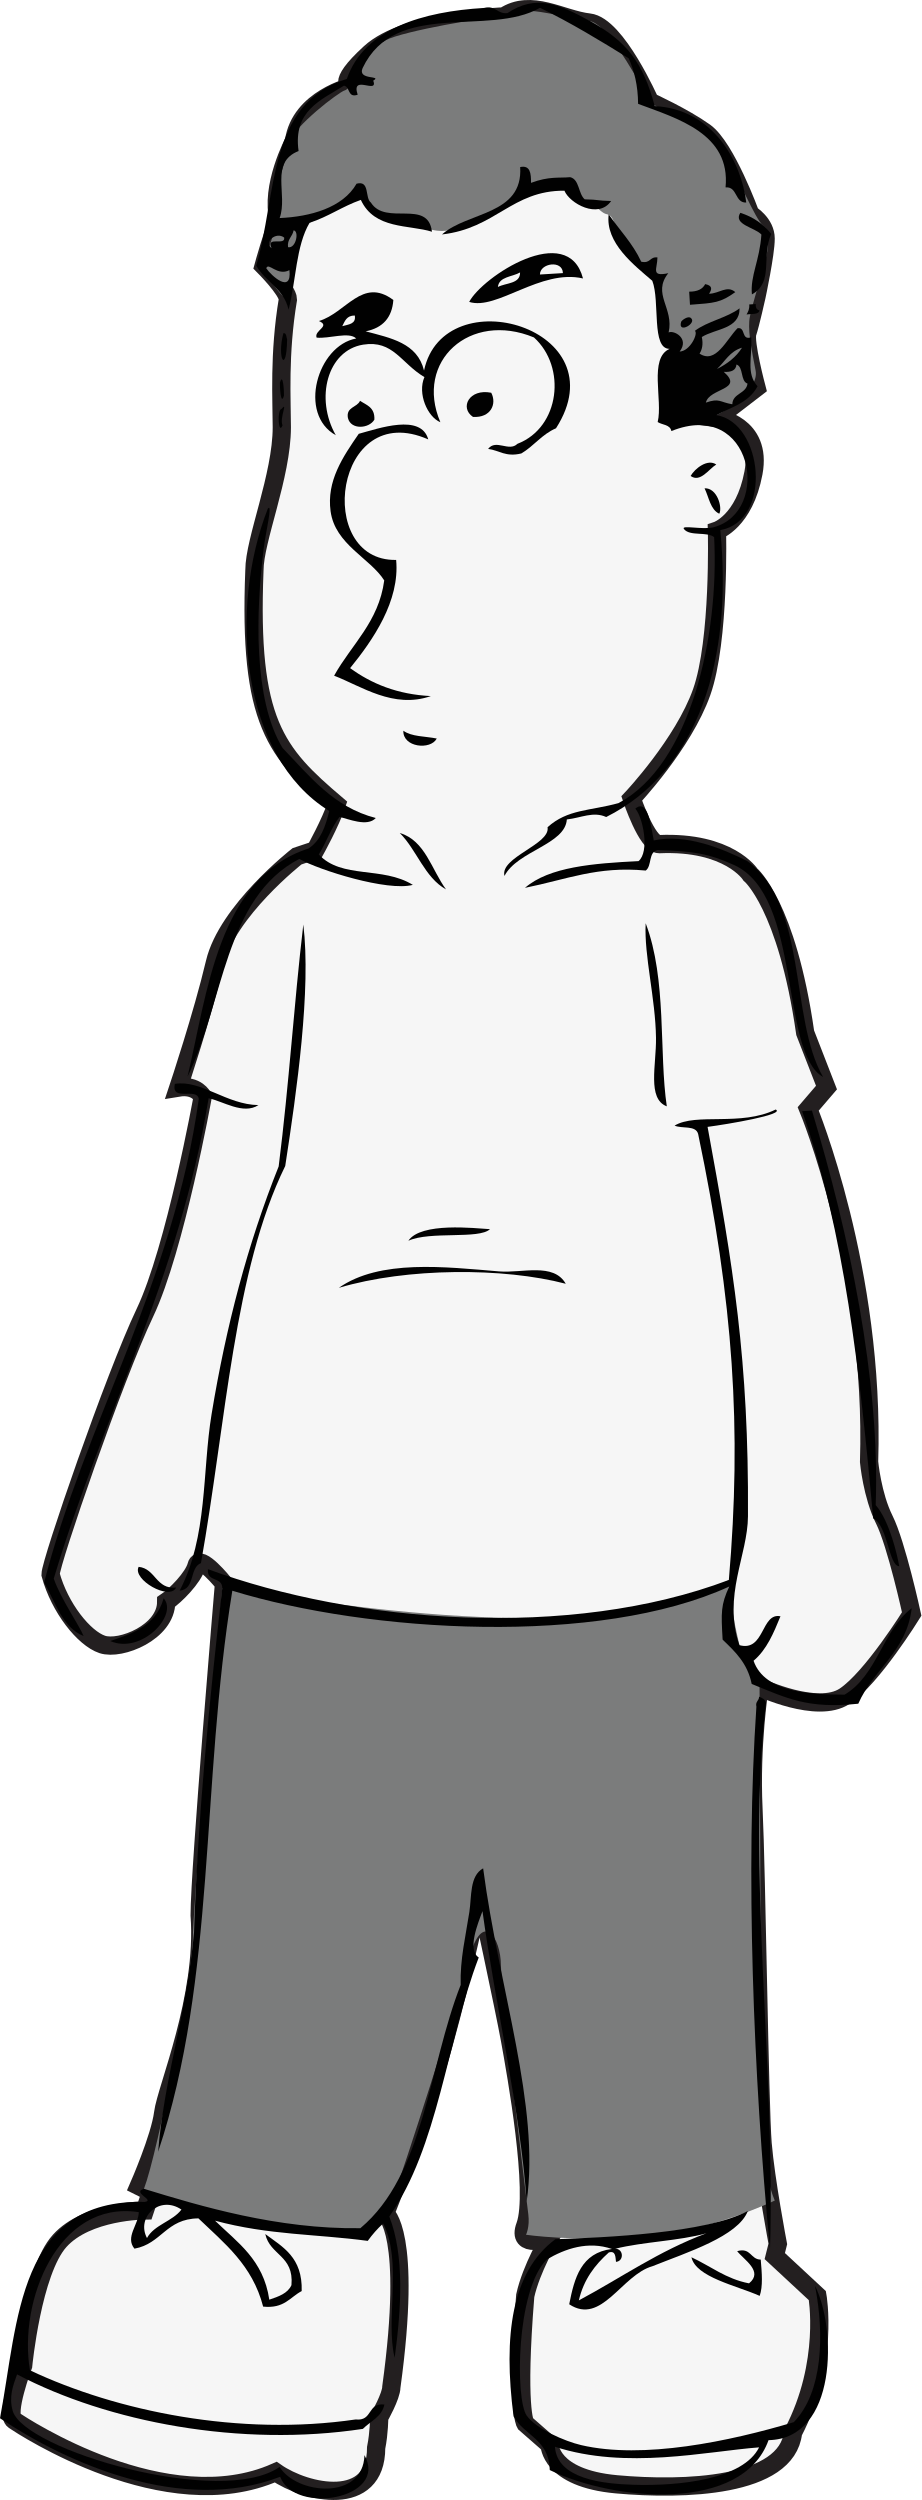
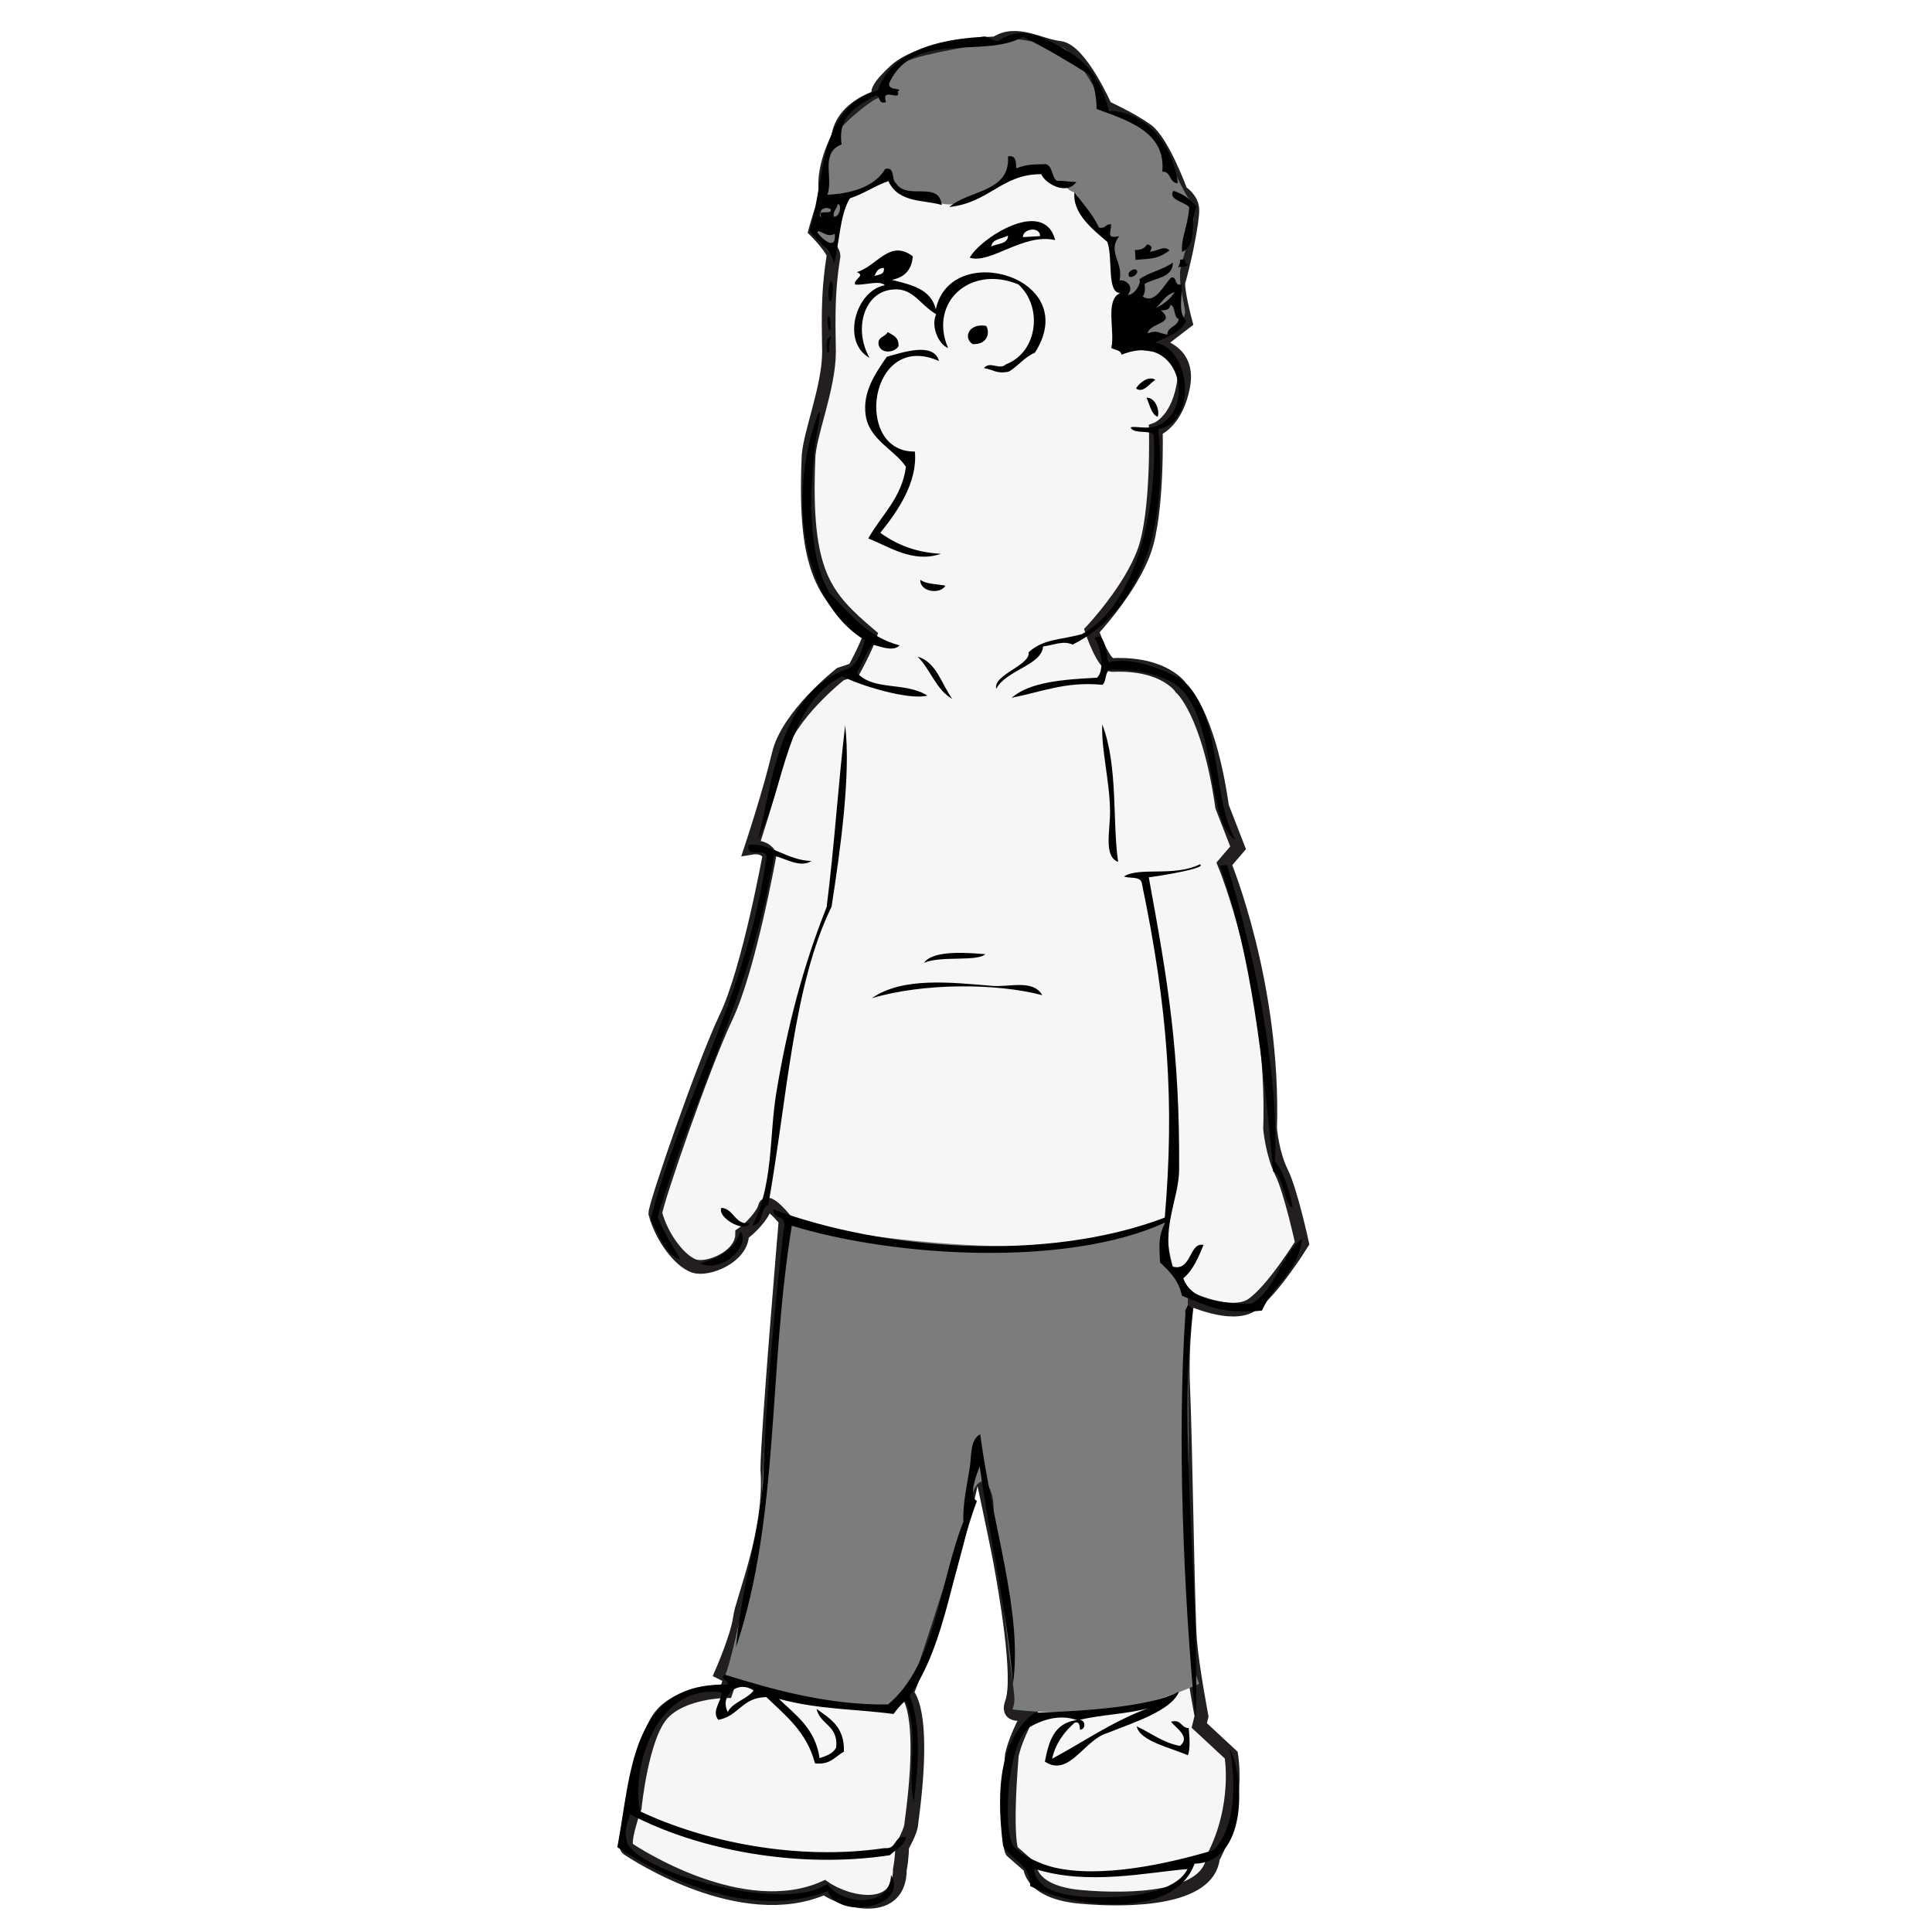
- <svg xmlns="http://www.w3.org/2000/svg" version="1.1" id="Layer_1" x="0px" y="0px" width="100.931px" height="273.852px" viewBox="0 0 100.931 273.852" enable-background="new 0 0 100.931 273.852" xml:space="preserve">
+ <svg xmlns="http://www.w3.org/2000/svg" version="1.1" id="Layer_1" x="0px" y="0px" width="281.777px" height="281.777px" viewBox="-90.038 -4.517 281.777 281.777" enable-background="new -90.038 -4.517 281.777 281.777" xml:space="preserve">
  <g>
-     <path fill="#F6F6F6" stroke="#231F20" stroke-width="2" stroke-miterlimit="10" d="M32.204,15.464c0,0-2.667,5-1.667,8.667   c-0.667,1.333-1.667,5-1.667,5s2.667,2.667,2.667,3.667c-1,6-0.667,11-0.667,14c0,5.333-3,12.334-3,15.667   c-0.667,16.667,2.333,20,9,25.667c-0.667,2-2.333,5-2.333,5l-2,0.667c0,0-7.667,6-9,11.667s-4,13.667-4,13.667   c2-0.333,2.667,1,2.667,1s-3,16.667-6.333,23.667S5.538,171.134,5.538,172.467c1,3.667,3.667,7,5.667,7.667s7-1.333,7-4.667   c1-0.667,3-2.667,3.333-4s3,2,3,2s-2.667,31.333-2.667,36.333c0.667,9-3.667,19.001-4,21.666c-0.333,2.666-2.667,8-2.667,8   l1.333,0.666l-0.667,2c0,0-6.333,0.002-9.333,3.334c-3,3.334-4,13.666-4,13.666s-2,5.334-1,6c1,0.668,16.667,11,28.667,5.668   c3.333,2.332,11,3.998,11-2.668c0.333-1.665,0.333-3.332,0.333-3.332s1.333-2.334,1.333-3.334c2.333-17-0.667-19-0.667-19   s4-10.001,6.333-18.334c2.333-8.332,4-16.666,4-16.666s2.667,12.334,3.333,16s3,16.666,1.667,20.334   c-1,2.666,2.667,1.332,2.667,1.332s-2,3.335-2.667,6.335c-1,12.333,0,14,0,14l2.667,2.333c0,0,0,3.666,7.333,4.333   s18.667,0.334,19.333-5.666c4-7.667,2.667-15,2.667-15l-4.667-4.334l0.333-1.333c0,0-1.334-7-1.667-11s-0.667-29.667-1-36.667   s0.667-13.333,0.667-13.333s6.333,3,9.333,1s7.333-9,7.333-9s-1.667-7.667-3-10.333s-1.667-6.333-1.667-6.333   c0.667-21-6.667-38.667-6.667-38.667l2-2.333l-2.333-6c-2-14-6-17.333-6-17.333s-2.333-3.667-10-3.333c-1.333,0-3-5-3-5   s5.667-6,7.667-11.667s1.667-17.667,1.667-17.667s3-1,4-6.333s-4-6-4-6l4.333-3.333c0,0-1.333-5-1-6s1-4,1-4s1-4.666,1-6.333   s-1.667-2.667-1.667-2.667s-2.667-7.333-5-9s-6-3.333-6-3.333s-3.667-8.333-6.667-8.667s-6.333-2.667-9.333-0.667   c0,0-10.667,0.333-14.667,4s-2,3.667-2,3.667S32.871,10.798,32.204,15.464z" />
-     <path fill="#7B7C7C" d="M28.271,28.697c0,0,2.133,3.3,2.7,3.7c0.567,0.4,0.9-1,1-1.7s0.58-5.58,1.94-6.29s5.46-2.71,5.96-2.91   c0.7,1.1,1,2.4,4.8,2.6c2.3,1.2,3.601,1.5,5.4,0.9c1.799-0.6,6.1-2.6,6.9-3.6s4.5-1.3,5.3-0.8c0.8,0.5,1.3,1.6,2.1,1.7   c0.8,0.1,1.101,0.6,1.7,1s0.8-0.2,1.4,1.6c0.6,1.8,3.4,4.6,4,4.9c0.6,0.3,0.9,1.5,0.9,2.4s0,2.3,0.3,3.4   c0.3,1.1,0.563,1.933,0.682,2.617c0.119,0.684-0.281,1.583-0.281,2.583s0.1,4.1,0.1,4.1l3.9,0.1c0,0,0.433,0.951,1.417,0.476   s4.683-2.775,4.283-4.875c-0.4-2.1-0.799-3.9-0.7-5.4s2-6.7,2-8s0.4-1.7-0.5-2.5s-2.7-5.3-3.8-6.9c-1.1-1.6-1.299-3.2-3.2-4   c-1.901-0.8-5.033-2.133-5.367-2.667c-0.334-0.534-4.367-8.389-6.55-8.811s-5.583-1.123-6.583-1.123s-1.133,0.6-2.867,0.6   s-11.034,1.6-12.934,2.6c-1.9,1-3.2,2.299-3.5,3.1c-0.3,0.801-0.3,2.201-1,2.4c-0.7,0.199-5.6,4-5.9,5.5c-0.3,1.5-1.8,5.1-1.6,6.4   c0.2,1.3-0.399,5.1-1.2,6C28.27,28.697,28.271,28.697,28.271,28.697z" />
-     <path fill="#7B7C7C" d="M24.347,173.956c14.523,2.091,41.958,6.636,55.491-0.886c0.533,4.978,0.788,5.308,1.16,7.143   c0.372,1.835,2.206,4.585,2.206,4.585s0.167,40.999,0.167,46.999s1.5,9.25,1.5,9.25s-7.25,3.5-14.75,4s-12.5-0.25-12.5-0.25   s0.427-0.858,0.25-2.25c-0.177-1.391-3-24.25-3-27.25s-2-6.25-3.5-0.75s-7.101,22.981-8.25,26c-1.149,3.02-4,4.5-5.75,4.5   s-18.203-2.561-21.602-5.279c1.553-4.063,5.352-23.721,5.352-27.221s2-26.499,2.5-30.749   C24.121,177.548,24.347,173.956,24.347,173.956z" />
+     <path fill="#F6F6F6" stroke="#231F20" stroke-width="2" stroke-miterlimit="10" d="M32.204,15.464c0,0-2.667,5-1.667,8.667   c-0.667,1.333-1.667,5-1.667,5s2.667,2.667,2.667,3.667c-1,6-0.667,11-0.667,14c0,5.333-3,12.334-3,15.667   c-0.667,16.667,2.333,20,9,25.667c-0.667,2-2.333,5-2.333,5l-2,0.667c0,0-7.667,6-9,11.667s-4,13.667-4,13.667   c2-0.333,2.667,1,2.667,1s-3,16.667-6.333,23.667S5.538,171.134,5.538,172.467c1,3.667,3.667,7,5.667,7.667s7-1.333,7-4.667   c1-0.667,3-2.667,3.333-4s3,2,3,2S21.871,204.8,21.871,209.8c0.667,9-3.667,19.001-4,21.666c-0.333,2.666-2.667,8-2.667,8   l1.333,0.666l-0.667,2c0,0-6.333,0.002-9.333,3.334c-3,3.334-4,13.666-4,13.666s-2,5.334-1,6c1,0.668,16.667,11,28.667,5.668   c3.333,2.332,11,3.998,11-2.668c0.333-1.665,0.333-3.332,0.333-3.332s1.333-2.334,1.333-3.334c2.333-17-0.667-19-0.667-19   s4-10.001,6.333-18.334c2.333-8.332,4-16.666,4-16.666s2.667,12.334,3.333,16s3,16.666,1.667,20.334   c-1,2.666,2.667,1.332,2.667,1.332s-2,3.335-2.667,6.335c-1,12.333,0,14,0,14l2.667,2.333c0,0,0,3.666,7.333,4.333   s18.667,0.334,19.333-5.666c4-7.667,2.667-15,2.667-15l-4.667-4.334l0.333-1.333c0,0-1.334-7-1.667-11s-0.667-29.667-1-36.667   s0.667-13.333,0.667-13.333s6.333,3,9.333,1s7.333-9,7.333-9s-1.667-7.667-3-10.333s-1.667-6.333-1.667-6.333   c0.667-21-6.667-38.667-6.667-38.667l2-2.333l-2.333-6c-2-14-6-17.333-6-17.333s-2.333-3.667-10-3.333c-1.333,0-3-5-3-5   s5.667-6,7.667-11.667s1.667-17.667,1.667-17.667s3-1,4-6.333s-4-6-4-6l4.333-3.333c0,0-1.333-5-1-6s1-4,1-4s1-4.666,1-6.333   s-1.667-2.667-1.667-2.667s-2.667-7.333-5-9s-6-3.333-6-3.333s-3.667-8.333-6.667-8.667s-6.333-2.667-9.333-0.667   c0,0-10.667,0.333-14.667,4s-2,3.667-2,3.667S32.871,10.798,32.204,15.464z" />
+     <path fill="#7B7C7C" d="M28.271,28.698c0,0,2.133,3.3,2.7,3.699c0.566,0.4,0.899-1,1-1.699c0.1-0.7,0.579-5.58,1.939-6.29   s5.46-2.71,5.96-2.91c0.7,1.1,1,2.399,4.8,2.6c2.301,1.2,3.602,1.5,5.4,0.9c1.799-0.601,6.1-2.601,6.9-3.601c0.8-1,4.5-1.3,5.3-0.8   s1.3,1.601,2.1,1.7s1.102,0.6,1.7,1s0.8-0.2,1.4,1.6c0.6,1.801,3.399,4.601,4,4.9c0.6,0.3,0.899,1.5,0.899,2.4   c0,0.899,0,2.3,0.3,3.399c0.301,1.101,0.563,1.934,0.683,2.617s-0.281,1.583-0.281,2.583s0.1,4.1,0.1,4.1l3.9,0.101   c0,0,0.433,0.951,1.417,0.476c0.984-0.475,4.683-2.774,4.283-4.875c-0.4-2.1-0.799-3.899-0.7-5.399s2-6.7,2-8   c0-1.301,0.4-1.7-0.5-2.5c-0.9-0.801-2.7-5.301-3.8-6.9c-1.101-1.6-1.299-3.2-3.2-4s-5.033-2.133-5.367-2.667   s-4.367-8.389-6.55-8.812c-2.183-0.422-5.583-1.122-6.583-1.122s-1.133,0.6-2.867,0.6c-1.733,0-11.034,1.6-12.934,2.6   c-1.9,1-3.2,2.299-3.5,3.101c-0.3,0.801-0.3,2.201-1,2.399c-0.7,0.199-5.601,4-5.9,5.5s-1.8,5.101-1.6,6.4s-0.399,5.1-1.2,6   S28.271,28.698,28.271,28.698z" />
+     <path fill="#7B7C7C" d="M24.347,173.956c14.522,2.091,41.958,6.636,55.49-0.887c0.533,4.979,0.788,5.309,1.16,7.144   s2.206,4.585,2.206,4.585s0.167,40.999,0.167,46.999s1.5,9.25,1.5,9.25s-7.25,3.5-14.75,4s-12.5-0.25-12.5-0.25   s0.427-0.858,0.25-2.25c-0.177-1.391-3-24.25-3-27.25s-2-6.25-3.5-0.75s-7.101,22.98-8.25,26c-1.148,3.02-4,4.5-5.75,4.5   s-18.203-2.562-21.602-5.279c1.553-4.063,5.352-23.721,5.352-27.221s2-26.499,2.5-30.749S24.347,173.956,24.347,173.956z" />
    <g>
      <g>
-         <path fill="#010101" d="M56.98,18.301c1.112-0.233,1.195,0.697,1.188,1.73c1.98-0.74,3.049-0.508,4.29-0.624     c1.027,0.248,0.879,1.824,1.592,2.427c1.689,0.037,1.208,0.145,2.896,0.183c-1.403,2.029-4.553,0.259-5.119-1.128     c-5.761-0.03-7.494,4.122-13.411,4.792C51.219,23.174,57.315,23.58,56.98,18.301z" />
-         <path fill="#010101" d="M81.093,23.312c1.415,0.45,2.533,1.234,3.389,2.316c-1.13,2.527,0.328,5.258-2.118,6.622     c-0.195-2.042,0.845-3.682,1.04-6.556C82.693,24.91,80.279,24.607,81.093,23.312z" />
-         <path fill="#010101" d="M63.862,30.502c-4.642-1.076-9.445,3.54-12.466,2.569C52.82,30.325,62.214,24.155,63.862,30.502z      M59.146,30.07c0.838-0.051,1.677-0.103,2.515-0.154C61.634,28.451,59.138,28.817,59.146,30.07z M54.541,31.436     c0.878-0.469,2.455-0.322,2.427-1.592C56.121,30.34,54.655,30.289,54.541,31.436z" />
-         <path fill="#010101" d="M77.245,31.121c0.759,0.155,0.796,0.514,0.425,1.056c1.113-0.01,1.979-0.974,2.875-0.177     c-1.645,1.168-2.229,1.183-4.964,1.387c-0.029-0.479-0.059-0.958-0.088-1.438C76.388,31.95,76.972,31.674,77.245,31.121z" />
+         <path fill="#010101" d="M56.98,18.301c1.111-0.233,1.194,0.697,1.188,1.73c1.98-0.74,3.049-0.509,4.29-0.624     c1.027,0.248,0.879,1.823,1.592,2.427c1.689,0.037,1.208,0.145,2.896,0.183c-1.403,2.029-4.553,0.259-5.119-1.128     c-5.761-0.03-7.494,4.122-13.411,4.792C51.219,23.174,57.315,23.58,56.98,18.301z" />
+         <path fill="#010101" d="M81.093,23.312c1.415,0.45,2.533,1.234,3.39,2.316c-1.13,2.527,0.328,5.258-2.118,6.622     c-0.195-2.042,0.845-3.683,1.04-6.557C82.693,24.91,80.279,24.607,81.093,23.312z" />
+         <path fill="#010101" d="M63.862,30.502c-4.642-1.076-9.445,3.54-12.466,2.568C52.82,30.325,62.214,24.156,63.862,30.502z      M59.146,30.07c0.838-0.051,1.677-0.103,2.515-0.153C61.634,28.451,59.138,28.817,59.146,30.07z M54.541,31.436     c0.878-0.469,2.455-0.321,2.427-1.592C56.121,30.34,54.655,30.289,54.541,31.436z" />
+         <path fill="#010101" d="M77.245,31.121c0.759,0.154,0.796,0.514,0.425,1.056c1.113-0.01,1.979-0.974,2.875-0.177     c-1.645,1.168-2.229,1.183-4.964,1.387c-0.028-0.479-0.059-0.958-0.088-1.438C76.388,31.95,76.972,31.674,77.245,31.121z" />
        <path fill="#010101" d="M30.958,35.048C31.135,33.757,30.587,37.76,30.958,35.048L30.958,35.048z" />
-         <path fill="#010101" d="M31.047,36.486c0.35-0.012,0.306,0.422,0.404,0.696C31.396,41.083,30.288,39.293,31.047,36.486z" />
+         <path fill="#010101" d="M31.047,36.486c0.351-0.012,0.307,0.423,0.404,0.696C31.396,41.083,30.288,39.293,31.047,36.486z" />
        <path fill="#010101" d="M82.071,33.35c0.239-0.015,0.479-0.029,0.718-0.044c-0.033,0.421,0.119,0.634,0.403,0.697     c-0.081,0.494-0.881,0.353-1.415,0.447C81.95,34.149,82.117,33.843,82.071,33.35z" />
-         <path fill="#010101" d="M74.614,35.251c0.043-0.142,0.721-0.682,1.056-0.426C76.417,35.399,74.189,36.636,74.614,35.251z" />
-         <path fill="#010101" d="M30.659,41.92c0.342-1.188,0.466,0.939,0.448,1.415C30.765,44.523,30.641,42.396,30.659,41.92z" />
-         <path fill="#010101" d="M39.438,43.905c0.71,0.478,1.642,0.705,1.57,2.068c-0.584,0.99-2.577,1.141-2.896-0.183     C37.884,44.57,39.121,44.645,39.438,43.905z" />
-         <path fill="#010101" d="M53.81,43.021c0.636,1.215-0.032,2.769-2.001,2.648C50.321,44.665,51.39,42.539,53.81,43.021z" />
-         <path fill="#010101" d="M46.911,48.134c-10.286-4.551-12.524,13.374-3.517,13.201c0.423,4.513-2.56,8.792-5.042,11.852     c2.343,1.705,5.156,2.879,8.844,3.063c-4.099,1.43-7.634-1.098-10.597-2.234c1.898-3.418,4.884-5.875,5.49-10.437     c-1.553-2.452-5.38-3.924-5.876-7.574c-0.452-3.322,1.334-5.942,3.085-8.485C41.463,46.934,46.13,45.27,46.911,48.134z" />
-         <path fill="#010101" d="M78.46,50.884c-0.821,0.496-1.753,2.018-2.809,1.254C76.111,51.323,77.514,50.218,78.46,50.884z" />
-         <path fill="#010101" d="M77.177,53.488c1.372-0.069,1.985,2.086,1.614,2.787C77.821,55.833,77.659,54.48,77.177,53.488z" />
-         <path fill="#010101" d="M44.184,80.042c0.884,0.665,2.412,0.603,3.659,0.857C47.169,82.195,44.107,81.873,44.184,80.042z" />
-         <path fill="#010101" d="M69.595,88.579c1.414-1.197,1.736,2.122,2.018,3.482c3.501-0.769,7.518,0.892,10.237,2.256     c6.677,4.819,4.594,17.19,8.307,23.655c-4.76-2.724-2.284-19.766-9.722-23.208c-2.869-1.303-4.591-1.527-8.397-1.647     c-1.049,0.205-0.598,1.736-1.305,2.244c-5.3-0.501-8.654,0.977-13.229,1.895c2.649-2.301,7.472-2.681,12.443-2.929     C71.166,93.3,70.46,89.605,69.595,88.579z" />
-         <path fill="#010101" d="M43.791,91.247c2.787,0.819,3.475,4.012,5.068,6.181C46.509,96.115,45.658,93.106,43.791,91.247z" />
-         <path fill="#010101" d="M70.727,101.134c2.342,6.131,1.444,14.198,2.315,20.056c-2.17-0.823-1.141-4.525-1.183-7.502     C71.799,109.326,70.545,104.706,70.727,101.134z" />
-         <path fill="#010101" d="M28.309,121.053c-1.658,1.095-3.904-0.443-5.456-0.747c-3.207,19.705-11.643,34.785-16.964,52.62     c0.765,2.215,2.767,5.062,3.272,6.291c-2.337-0.944-3.081-3.689-4.329-5.865c4.455-17.368,14.186-32.979,16.942-52.979     c-0.209-1.3-3.037,0.36-2.625-1.642C22.002,118.246,24.809,121.004,28.309,121.053z" />
-         <path fill="#010101" d="M87.863,121.721c0.359-0.022,0.719-0.044,1.078-0.066c4.07,13.511,7.479,29.49,6.984,43.213     c1.531,1.747,2.392,5.604,2.576,6.695c-1.149,0.01-1.248-4.474-2.847-5.235C94.169,150.135,92.503,134.877,87.863,121.721z" />
-         <path fill="#010101" d="M53.671,134.643c-1.178,1.139-6.581,0.189-8.939,1.271C46.111,133.853,52.02,134.546,53.671,134.643z" />
-         <path fill="#010101" d="M61.974,140.625c-6.778-1.785-17.413-1.78-24.859,0.446c4.493-3.151,11.618-2.293,17.563-1.801     C57.187,139.479,60.631,138.273,61.974,140.625z" />
-         <path fill="#010101" d="M15.188,171.633c1.869,0.192,1.882,2.483,4.107,2.273C18.582,175.381,14.459,173.02,15.188,171.633z" />
-         <path fill="#010101" d="M17.924,175.072c1.646,1.846-2.442,6.183-5.843,4.687C13.969,179.093,17.061,178.287,17.924,175.072z" />
-         <path fill="#010101" d="M83.149,185.852c0.329,0.14,0.662,0.275,0.763,0.675c-2.161,18.044,1.072,39.898,0.433,59.847     c-1.833-18.927-2.691-41.702-1.489-59.421C82.719,186.377,83.157,186.313,83.149,185.852z" />
-         <path fill="#010101" d="M23.557,243.255c2.431,2.375,5.294,4.261,5.942,8.652c1.025-0.34,2.031-0.695,2.427-1.593     c0.284-3.267-2.345-3.24-2.869-5.595c1.915,1.422,4.095,2.543,3.991,6.247c-1.29,0.672-1.901,1.943-4.224,1.702     c-1.176-4.563-4.272-6.954-7.086-9.664c-3.557,0.026-4.026,2.783-7.01,3.316c-1.044-1.256,0.445-2.62,0.476-3.997     c-8.867-1.375-13.216,9.792-11.92,17.324c9.54,4.505,22.976,7.247,35.677,5.382c1.902,0.209,1.244-1.846,3.146-1.636     c-0.27,1.346-1.524,1.822-2.36,2.669c-13.38,2.032-27.916-0.73-37.878-5.968c-0.44,1.229-0.918,2.449-0.476,3.997     c1.222,4.271,22.841,10.622,29.232,6.138c1.892,3.051,9.162,3.696,9.298-1.293c2.648,4.751-7.636,6.621-9.232,2.372     c-10.769,4.164-23.473-1.563-30.691-6.41c2.02-10.681,1.938-24.042,15.856-23.697c1.184-0.188-1.47-1.025-0.088-1.437     c6.156,1.886,14.639,4.443,23.709,4.313c7.038-5.896,7.446-17.654,10.986-26.645c-0.084-2.808,0.558-5.419,0.951-7.994     c0.261-1.707,0.012-3.95,1.51-4.78c1.734,13.252,6.254,26.029,4.768,36.495c-0.66-9.733-3.415-21.379-4.84-31.803     c-0.499,1.331-1.696,4.245-0.41,5.074c-3.521,9.232-4.434,20.771-9.798,28.375c1.683,4.297,1.313,10.087,0.59,15.474     c-1.046-4.137,0.886-10.509-1.265-14.711c-0.629,0.577-1.19,1.213-1.686,1.907C34.674,244.709,29.425,244.846,23.557,243.255z      M16.1,245.156c0.789-1.455,2.803-1.826,3.776-3.117C17.466,240.413,14.892,242.891,16.1,245.156z" />
-         <path fill="#010101" d="M80.75,246.594c1.521-0.438,1.45,0.922,2.582,0.924c0.126,1.47,0.251,2.939-0.116,3.974     c-2.542-1.134-6.987-2.038-7.474-4.229c2.091,0.965,3.789,2.377,6.307,2.857C83.671,248.819,81.468,247.527,80.75,246.594z" />
+         <path fill="#010101" d="M74.614,35.251c0.043-0.143,0.721-0.683,1.056-0.426C76.417,35.399,74.189,36.636,74.614,35.251z" />
+         <path fill="#010101" d="M30.659,41.92c0.342-1.188,0.466,0.938,0.448,1.415C30.765,44.523,30.641,42.396,30.659,41.92z" />
+         <path fill="#010101" d="M39.438,43.906c0.71,0.478,1.642,0.704,1.569,2.067c-0.584,0.99-2.576,1.142-2.896-0.183     C37.884,44.57,39.121,44.645,39.438,43.906z" />
+         <path fill="#010101" d="M53.81,43.021c0.636,1.215-0.032,2.77-2.001,2.648C50.321,44.665,51.39,42.539,53.81,43.021z" />
+         <path fill="#010101" d="M46.911,48.134c-10.286-4.551-12.523,13.374-3.517,13.201c0.423,4.513-2.561,8.792-5.042,11.852     c2.343,1.705,5.155,2.879,8.844,3.063c-4.099,1.43-7.634-1.099-10.597-2.234c1.897-3.418,4.884-5.875,5.489-10.437     c-1.553-2.452-5.38-3.924-5.876-7.574c-0.451-3.322,1.334-5.942,3.085-8.485C41.463,46.934,46.13,45.27,46.911,48.134z" />
+         <path fill="#010101" d="M78.46,50.884c-0.82,0.496-1.753,2.018-2.809,1.254C76.111,51.323,77.514,50.218,78.46,50.884z" />
+         <path fill="#010101" d="M77.177,53.488c1.372-0.068,1.985,2.087,1.614,2.787C77.821,55.833,77.659,54.48,77.177,53.488z" />
+         <path fill="#010101" d="M44.184,80.042c0.884,0.665,2.412,0.603,3.658,0.856C47.169,82.195,44.107,81.873,44.184,80.042z" />
+         <path fill="#010101" d="M69.595,88.579c1.413-1.197,1.735,2.122,2.018,3.481c3.501-0.769,7.518,0.893,10.237,2.256     c6.677,4.819,4.594,17.19,8.307,23.655c-4.76-2.724-2.284-19.766-9.722-23.208c-2.869-1.303-4.592-1.527-8.397-1.646     c-1.049,0.205-0.598,1.735-1.305,2.243c-5.3-0.501-8.654,0.978-13.229,1.896c2.649-2.301,7.473-2.681,12.443-2.929     C71.166,93.3,70.46,89.605,69.595,88.579z" />
+         <path fill="#010101" d="M43.791,91.247c2.787,0.818,3.476,4.012,5.068,6.181C46.509,96.115,45.658,93.106,43.791,91.247z" />
+         <path fill="#010101" d="M70.727,101.134c2.342,6.131,1.443,14.198,2.314,20.056c-2.17-0.822-1.141-4.524-1.183-7.502     C71.799,109.326,70.545,104.706,70.727,101.134z" />
+         <path fill="#010101" d="M28.309,121.053c-1.658,1.095-3.904-0.443-5.456-0.747c-3.207,19.705-11.644,34.785-16.964,52.62     c0.765,2.215,2.767,5.062,3.271,6.291c-2.337-0.944-3.081-3.689-4.329-5.865c4.455-17.368,14.187-32.979,16.942-52.979     c-0.209-1.3-3.037,0.359-2.625-1.643C22.002,118.246,24.809,121.004,28.309,121.053z" />
+         <path fill="#010101" d="M87.863,121.721c0.359-0.021,0.719-0.044,1.078-0.066c4.07,13.512,7.479,29.49,6.983,43.214     c1.531,1.747,2.393,5.604,2.576,6.694c-1.148,0.011-1.248-4.474-2.847-5.234C94.169,150.135,92.503,134.877,87.863,121.721z" />
+         <path fill="#010101" d="M53.671,134.643c-1.178,1.14-6.581,0.189-8.938,1.271C46.111,133.853,52.02,134.546,53.671,134.643z" />
+         <path fill="#010101" d="M61.974,140.625c-6.778-1.785-17.413-1.78-24.859,0.445c4.493-3.15,11.618-2.293,17.563-1.801     C57.187,139.479,60.631,138.273,61.974,140.625z" />
+         <path fill="#010101" d="M15.188,171.633c1.869,0.192,1.882,2.483,4.106,2.273C18.582,175.381,14.459,173.02,15.188,171.633z" />
+         <path fill="#010101" d="M17.924,175.073c1.646,1.846-2.441,6.183-5.843,4.687C13.969,179.093,17.061,178.287,17.924,175.073z" />
+         <path fill="#010101" d="M83.149,185.852c0.329,0.141,0.662,0.275,0.763,0.675c-2.161,18.044,1.072,39.898,0.434,59.848     c-1.833-18.927-2.691-41.702-1.489-59.421C82.719,186.377,83.157,186.313,83.149,185.852z" />
+         <path fill="#010101" d="M23.557,243.255c2.431,2.375,5.294,4.261,5.941,8.652c1.025-0.341,2.031-0.695,2.427-1.594     c0.284-3.267-2.345-3.239-2.868-5.595c1.915,1.422,4.095,2.543,3.99,6.247c-1.29,0.672-1.9,1.943-4.224,1.702     c-1.176-4.563-4.272-6.954-7.086-9.664c-3.557,0.025-4.026,2.783-7.01,3.315c-1.044-1.256,0.444-2.619,0.476-3.996     c-8.867-1.375-13.216,9.792-11.92,17.323c9.54,4.505,22.976,7.247,35.677,5.382c1.902,0.209,1.244-1.846,3.146-1.636     c-0.271,1.347-1.524,1.822-2.36,2.669c-13.38,2.032-27.916-0.729-37.878-5.968c-0.439,1.229-0.918,2.449-0.476,3.997     c1.222,4.271,22.841,10.622,29.231,6.138c1.893,3.052,9.162,3.696,9.298-1.293c2.648,4.751-7.636,6.621-9.231,2.372     c-10.77,4.164-23.474-1.563-30.691-6.41c2.021-10.681,1.938-24.042,15.856-23.696c1.184-0.188-1.47-1.025-0.088-1.438     c6.155,1.886,14.639,4.443,23.709,4.313c7.038-5.896,7.445-17.654,10.985-26.646c-0.084-2.808,0.559-5.419,0.951-7.994     c0.261-1.707,0.012-3.949,1.51-4.779c1.734,13.252,6.255,26.028,4.769,36.494c-0.66-9.732-3.415-21.379-4.84-31.803     c-0.499,1.331-1.696,4.245-0.41,5.074c-3.521,9.232-4.435,20.771-9.798,28.375c1.683,4.297,1.313,10.087,0.59,15.474     c-1.046-4.137,0.886-10.509-1.265-14.711c-0.63,0.577-1.19,1.213-1.687,1.907C34.674,244.709,29.425,244.846,23.557,243.255z      M16.1,245.156c0.789-1.455,2.803-1.826,3.775-3.117C17.466,240.413,14.892,242.891,16.1,245.156z" />
+         <path fill="#010101" d="M80.75,246.594c1.521-0.438,1.45,0.922,2.582,0.924c0.126,1.47,0.251,2.939-0.116,3.975     c-2.542-1.135-6.986-2.038-7.474-4.229c2.091,0.965,3.789,2.377,6.307,2.857C83.671,248.819,81.468,247.527,80.75,246.594z" />
        <path fill="#010101" d="M42.562,259.039C42.679,257.584,42.389,261.184,42.562,259.039L42.562,259.039z" />
-         <path fill="#010101" d="M72.042,46.229c0.587-2.372-1-7.011,1.31-8.015c-2.035,0.03-1.029-5.212-1.9-7.457     c-1.993-1.721-5.167-4.144-4.776-7.281c1.187,1.732,2.63,3.174,3.565,5.191c1.034,0.234,0.899-0.564,1.775-0.47     c-0.001,1.25-0.776,2.142,1.188,1.73c-1.81,2.277,0.65,3.819,0.038,6.49c0.562-0.276,2.315,0.635,1.21,2.09     c1.138-0.033,2.064-2,1.664-2.266c1.375-1.05,3.517-1.421,4.898-2.465c0.02,2.283-2.632,2.203-4.135,3.14     c0.166,0.826,0.027,1.383-0.249,1.819c1.777,1.179,2.936-1.53,4.157-2.78c0.938-0.165,0.368,1.376,1.504,0.989     c0.126,2.185-0.584,3.962,0.69,5.368c-0.984,1.906-3.162,2.37-4.495,3.162c5.091,0.829,6.202,11.56,0.414,12.598     c1.384,14.155-2.378,26.344-12.496,31.426c-1.418-0.649-2.752,0.096-4.312,0.265c-0.179,2.752-5.424,3.447-6.833,6.191     c-0.52-2.053,5.049-3.457,4.721-5.34c2.193-1.987,4.634-1.773,7.773-2.641c7.949-4.201,11.048-18.503,10.472-29.138     c-0.805-0.626-2.66-0.066-3.3-0.879c-0.391-0.497,2.057,0.11,3.234-0.199c6.414-1.682,4.32-14.148-4.615-10.537     C73.4,46.487,72.541,46.562,72.042,46.229z M78.538,40.42c1.142-0.576,2.105-1.31,2.742-2.333     C79.929,38.479,79.416,39.611,78.538,40.42z M79.279,40.735c2.271,1.988-1.582,1.761-1.958,3.367     c1.513-0.518,1.467-0.063,2.897,0.183c0.032-1.218,1.529-1.14,1.664-2.267c-0.793-0.256-0.417-1.834-1.211-2.09     C80.624,40.565,80.104,40.785,79.279,40.735z" />
-         <path fill="#010101" d="M30.836,44.795c0.758-0.894-0.239,0.962,0.11,1.796C30.504,47.764,30.326,44.868,30.836,44.795z" />
-         <path fill="#010101" d="M41.164,89.605c-0.919,1.015-3.009,0.092-3.974-0.116c-0.929,1.217-1.449,2.796-2.272,4.107     c2.519,2.721,6.965,1.261,10.304,3.334c-2.768,0.746-10.272-1.615-12.438-2.842c-8.23,4.276-8.264,15.8-12.241,23.836     c2.147-8.976,3.308-21.767,13.253-24.98c1.333-0.86,1.863-2.43,2.272-4.107c-9.695-5.975-11.05-22.104-6.726-33.13     c0.55-0.623-0.232,2.577-0.454,4.355c-0.855,6.875-1.177,16.528,2.066,21.875C33.907,85.004,36.547,88.423,41.164,89.605z" />
-         <path fill="#010101" d="M33.225,101.274c0.866,7.074-0.708,18.208-1.981,26.452c-5.616,11.448-6.461,27.921-9.229,43.488     c-1.309,0.541-0.595,2.872-2.338,3.029c3.093-5.908,2.46-13.016,3.5-19.332c1.594-9.672,3.927-18.567,7.349-27.142     C31.699,118.438,32.165,110.36,33.225,101.274z" />
-         <path fill="#010101" d="M84.967,121.538c1.124,0.54-5.264,1.613-7.458,1.901c2.806,15.292,4.526,25.476,4.425,42.649     c-0.026,4.311-2.79,8.702-0.936,14.124c2.778,0.761,2.366-3.606,4.495-3.162c-0.749,1.83-1.503,3.654-2.947,4.872     c1.253,3.621,6.563,3.68,9.967,3.715c3.599-2.142,4.125-7,7.353-9.469c-0.534,4.738-4.213,6.695-5.85,10.459     c-5.518,0.581-7.794-0.582-11.675-2.168c-0.466-2.293-1.842-3.554-3.184-4.854c-0.172-3-0.206-3.791,0.725-5.815     c-14.309,6.565-39.46,5.061-54.434,0.46c-3.472,21.271-1.756,42.38-8.125,61.454c0.627-7.92,3.195-15.631,3.932-24.047     c0.403-12.551,1.665-25.184,3.093-37.701c-0.002-1.278-1.729-0.606-1.569-2.067c16.102,5.93,39.687,7.765,57.06,1.181     c1.427-16.613,0.501-30.381-3.363-48.845c-0.253-0.996-1.772-0.559-2.582-0.924C76.236,121.872,81.144,123.409,84.967,121.538z" />
-         <path fill="#010101" d="M62.352,252.412c0.569-2.895,1.303-5.645,4.678-6.058c-2.61-0.904-5.123-0.036-7.143,1.159     c-3.35,3.313-3.455,15.298-2.196,17.088c1.027,1.459,4.176,2.819,5.97,3.238c6.776,1.582,16.259-0.41,23.29-2.513     c3.193-3.288,3.361-9.6,2.328-14.932c2.361,4.659,2.464,16.748-5.092,16.903c-2.846,7.941-16.836,6.724-23.964,3.275     c-0.065-3.385-2.791-3.76-3.969-5.887c-1.137-8.82-0.222-15.827,4.579-19.397c5.369-0.186,16.567-0.655,21.09-3.1     c-1.072,2.792-6.657,4.532-10.448,6.053C68.081,249.198,65.907,254.756,62.352,252.412z M69.339,272.182     c5.177,0.169,12.08-0.618,13.814-4.096c-5.797,0.44-14.551,2.472-22.366-0.067C61.041,271.559,66.04,272.073,69.339,272.182z      M67.389,246.331c0.915-0.021,0.999,1.348,0.088,1.438c-0.069-0.563-0.028-1.249-0.785-1.034     c-1.53,1.366-2.769,2.988-3.284,5.251c4.632-2.473,8.745-5.406,13.976-7.352C74.366,245.479,70.485,245.558,67.389,246.331z" />
-         <path fill="#010101" d="M81.745,22.189c-1.282,0.041-0.934-1.763-2.267-1.665c0.572-5.884-5.271-7.533-9.58-9.149     c-0.018-2.029-0.421-3.623-1.028-4.986c-3.146-1.95-6.313-3.877-9.717-5.535c-5.605,3.223-15.825-0.982-19.432,6.604     c-0.607,1.373,2.217,0.763,1.167,1.371c0.591,1.578-2.476-0.778-1.708,1.548c-1.134,0.386-0.802-0.886-1.503-0.99     c-2.553,1.594-5.588,2.762-4.97,7.158c-3.209,1.256-1.141,4.763-2.074,7.341c3.324-0.142,6.918-1.115,8.425-3.764     c1.487-0.4,0.886,1.56,1.57,2.067c1.63,2.596,6.263-0.443,6.689,3.196c-2.505-0.787-6.294-0.228-7.789-3.488     c-2.019,0.707-3.554,1.841-5.617,2.509c-1.5,2.525-1.482,6.392-2.3,9.52c-0.531-2.347-2.533-3.028-3.543-4.832     c2.285-7.722,1.192-17.819,9.924-20.447c1.902-5.535,8.379-7.382,15.031-7.777c1.3-0.317,1.426,0.693,2.56,0.564     c3.09-2.032,5.523-1.07,9.071,0.885c3.961,2.184,5.788,4.493,7.064,9.304C78.027,11.929,81.204,17.596,81.745,22.189z      M31.551,27.077c0.885,0.177,1.241-1.795,0.608-1.841C32.047,25.93,31.44,26.188,31.551,27.077z M29.754,27.188     c-0.663-1.378,1.544-0.22,1.371-1.166C30.211,25.329,28.852,26.561,29.754,27.188z M31.705,29.592     c-1.33,0.699-2.308-0.927-2.537-0.205C29.701,30.196,31.985,32.263,31.705,29.592z" />
-         <path fill="#010101" d="M43.087,32.861c-0.136,1.918-1.147,3.063-3.035,3.433c2.748,0.735,5.667,1.277,6.396,4.295     c2.171-10.212,21.505-4.652,14.456,6.325c-1.553,0.666-2.413,1.944-3.798,2.758c-1.732,0.421-2.414-0.345-3.638-0.498     c0.863-1.121,2.282,0.362,3.212-0.558c4.672-1.797,5.393-8.419,1.808-11.653c-7.006-2.908-13.11,2.6-10.25,9.287     c-1.402-0.57-2.534-3.137-1.746-4.942c-2.556-1.514-3.422-4.084-6.711-3.555c-3.915,0.629-5.301,5.873-2.997,9.922     c-4.167-2.313-2.034-9.814,2.234-10.597c-0.783-0.78-2.992,0.053-4.334-0.094c-0.324-0.789,1.589-1.248,0.25-1.819     C37.927,34.276,39.682,30.314,43.087,32.861z M37.493,35.729c0.678-0.193,1.538-0.225,1.371-1.167     C37.961,34.557,37.773,35.183,37.493,35.729z" />
+         <path fill="#010101" d="M72.042,46.229c0.587-2.372-1-7.011,1.311-8.015c-2.035,0.03-1.029-5.212-1.9-7.457     c-1.993-1.721-5.167-4.145-4.776-7.281c1.188,1.732,2.631,3.174,3.565,5.191c1.034,0.233,0.899-0.564,1.775-0.47     c-0.001,1.25-0.776,2.142,1.188,1.729c-1.81,2.277,0.65,3.819,0.038,6.49c0.563-0.276,2.315,0.635,1.21,2.09     c1.138-0.033,2.064-2,1.664-2.266c1.375-1.051,3.517-1.422,4.898-2.466c0.02,2.283-2.633,2.203-4.136,3.141     c0.166,0.826,0.027,1.383-0.249,1.818c1.777,1.18,2.937-1.529,4.157-2.779c0.938-0.165,0.368,1.376,1.504,0.988     c0.126,2.186-0.584,3.963,0.69,5.368c-0.984,1.906-3.162,2.37-4.495,3.162c5.091,0.829,6.202,11.561,0.414,12.599     c1.384,14.154-2.378,26.344-12.496,31.426c-1.418-0.649-2.752,0.096-4.313,0.265c-0.179,2.752-5.424,3.447-6.833,6.191     c-0.52-2.054,5.05-3.457,4.722-5.34c2.192-1.987,4.634-1.773,7.772-2.642c7.949-4.201,11.048-18.503,10.473-29.138     c-0.806-0.626-2.66-0.066-3.301-0.879c-0.391-0.497,2.058,0.109,3.234-0.199c6.414-1.682,4.32-14.148-4.615-10.537     C73.4,46.487,72.541,46.562,72.042,46.229z M78.538,40.42c1.143-0.576,2.105-1.311,2.742-2.333     C79.929,38.479,79.416,39.611,78.538,40.42z M79.279,40.735c2.271,1.988-1.582,1.762-1.958,3.367     c1.513-0.518,1.467-0.063,2.896,0.184c0.032-1.219,1.529-1.141,1.664-2.268c-0.793-0.256-0.417-1.834-1.211-2.09     C80.624,40.565,80.104,40.785,79.279,40.735z" />
+         <path fill="#010101" d="M30.836,44.795c0.759-0.895-0.238,0.962,0.11,1.796C30.504,47.764,30.326,44.868,30.836,44.795z" />
+         <path fill="#010101" d="M41.164,89.605c-0.919,1.016-3.009,0.093-3.974-0.115c-0.929,1.217-1.449,2.796-2.272,4.106     c2.52,2.721,6.965,1.261,10.305,3.334c-2.769,0.746-10.272-1.615-12.438-2.842c-8.229,4.276-8.264,15.8-12.241,23.836     c2.147-8.976,3.309-21.767,13.253-24.98c1.333-0.859,1.863-2.43,2.272-4.106c-9.695-5.976-11.05-22.104-6.727-33.13     c0.551-0.623-0.231,2.577-0.453,4.354c-0.855,6.875-1.178,16.528,2.065,21.875C33.907,85.004,36.547,88.423,41.164,89.605z" />
+         <path fill="#010101" d="M33.225,101.274c0.865,7.074-0.708,18.208-1.981,26.452c-5.616,11.448-6.461,27.921-9.229,43.488     c-1.31,0.541-0.596,2.872-2.339,3.029c3.094-5.908,2.461-13.017,3.5-19.332c1.595-9.672,3.928-18.567,7.35-27.143     C31.699,118.438,32.165,110.36,33.225,101.274z" />
+         <path fill="#010101" d="M84.967,121.538c1.124,0.54-5.264,1.612-7.458,1.9c2.807,15.292,4.526,25.477,4.426,42.649     c-0.026,4.311-2.79,8.702-0.937,14.124c2.778,0.761,2.366-3.606,4.495-3.162c-0.749,1.83-1.503,3.654-2.947,4.872     c1.253,3.621,6.563,3.68,9.968,3.715c3.599-2.142,4.125-7,7.353-9.469c-0.534,4.738-4.213,6.694-5.85,10.459     c-5.519,0.581-7.794-0.582-11.676-2.168c-0.466-2.293-1.842-3.555-3.184-4.854c-0.172-3-0.206-3.791,0.725-5.814     c-14.309,6.564-39.46,5.061-54.434,0.46c-3.472,21.271-1.756,42.38-8.125,61.454c0.627-7.92,3.195-15.631,3.932-24.047     c0.403-12.552,1.665-25.185,3.094-37.701c-0.002-1.278-1.729-0.606-1.569-2.067c16.102,5.93,39.687,7.765,57.06,1.181     c1.428-16.612,0.501-30.381-3.362-48.845c-0.253-0.996-1.772-0.559-2.582-0.924C76.236,121.872,81.144,123.409,84.967,121.538z" />
+         <path fill="#010101" d="M62.352,252.412c0.568-2.896,1.303-5.646,4.678-6.059c-2.61-0.903-5.123-0.036-7.143,1.159     c-3.351,3.313-3.455,15.298-2.196,17.088c1.026,1.459,4.176,2.819,5.97,3.238c6.776,1.582,16.259-0.41,23.29-2.513     c3.193-3.288,3.361-9.601,2.328-14.933c2.361,4.659,2.464,16.748-5.092,16.903c-2.847,7.94-16.836,6.724-23.964,3.274     c-0.065-3.385-2.791-3.76-3.97-5.887c-1.137-8.819-0.222-15.827,4.579-19.396c5.369-0.187,16.567-0.655,21.09-3.101     c-1.071,2.792-6.656,4.532-10.447,6.054C68.081,249.198,65.907,254.756,62.352,252.412z M69.339,272.182     c5.178,0.169,12.08-0.618,13.814-4.096c-5.797,0.439-14.551,2.472-22.366-0.067C61.041,271.559,66.04,272.073,69.339,272.182z      M67.389,246.331c0.915-0.021,0.999,1.348,0.088,1.438c-0.069-0.563-0.028-1.249-0.785-1.034c-1.53,1.366-2.77,2.988-3.284,5.251     c4.632-2.473,8.745-5.405,13.976-7.352C74.366,245.479,70.485,245.558,67.389,246.331z" />
+         <path fill="#010101" d="M81.745,22.189c-1.282,0.041-0.934-1.763-2.267-1.665c0.571-5.884-5.271-7.532-9.58-9.148     c-0.019-2.029-0.421-3.623-1.028-4.986c-3.146-1.95-6.313-3.877-9.717-5.535c-5.605,3.224-15.825-0.981-19.432,6.604     c-0.607,1.373,2.217,0.763,1.167,1.371c0.591,1.578-2.477-0.778-1.708,1.548c-1.135,0.386-0.803-0.886-1.503-0.99     c-2.554,1.594-5.589,2.762-4.971,7.158c-3.209,1.256-1.141,4.763-2.074,7.341c3.324-0.142,6.918-1.115,8.426-3.764     c1.486-0.4,0.886,1.56,1.569,2.066c1.63,2.597,6.264-0.442,6.689,3.196c-2.505-0.787-6.294-0.228-7.789-3.488     c-2.02,0.707-3.554,1.841-5.617,2.51c-1.5,2.524-1.481,6.392-2.3,9.52c-0.531-2.347-2.533-3.028-3.543-4.832     c2.285-7.722,1.191-17.819,9.924-20.447c1.902-5.535,8.379-7.382,15.031-7.776c1.3-0.317,1.426,0.692,2.56,0.563     c3.09-2.032,5.523-1.069,9.071,0.885c3.961,2.185,5.788,4.493,7.063,9.305C78.027,11.929,81.204,17.596,81.745,22.189z      M31.551,27.077c0.886,0.177,1.241-1.795,0.608-1.842C32.047,25.93,31.44,26.188,31.551,27.077z M29.754,27.188     c-0.663-1.378,1.544-0.22,1.371-1.166C30.211,25.329,28.852,26.561,29.754,27.188z M31.705,29.592     c-1.33,0.699-2.308-0.927-2.537-0.205C29.701,30.196,31.985,32.263,31.705,29.592z" />
+         <path fill="#010101" d="M43.087,32.861c-0.136,1.918-1.146,3.063-3.035,3.434c2.748,0.734,5.668,1.276,6.396,4.295     c2.171-10.212,21.505-4.652,14.456,6.325c-1.553,0.666-2.413,1.943-3.798,2.758c-1.732,0.421-2.414-0.345-3.639-0.498     c0.863-1.121,2.282,0.362,3.213-0.558c4.672-1.798,5.393-8.419,1.808-11.653c-7.006-2.908-13.11,2.6-10.25,9.287     c-1.402-0.57-2.534-3.138-1.746-4.942c-2.556-1.514-3.422-4.084-6.711-3.555c-3.915,0.629-5.301,5.873-2.997,9.922     c-4.167-2.313-2.034-9.814,2.234-10.597c-0.783-0.78-2.992,0.053-4.334-0.095c-0.324-0.789,1.589-1.248,0.25-1.818     C37.927,34.276,39.682,30.314,43.087,32.861z M37.493,35.729c0.678-0.192,1.538-0.225,1.371-1.167     C37.961,34.557,37.773,35.183,37.493,35.729z" />
      </g>
    </g>
  </g>
</svg>
